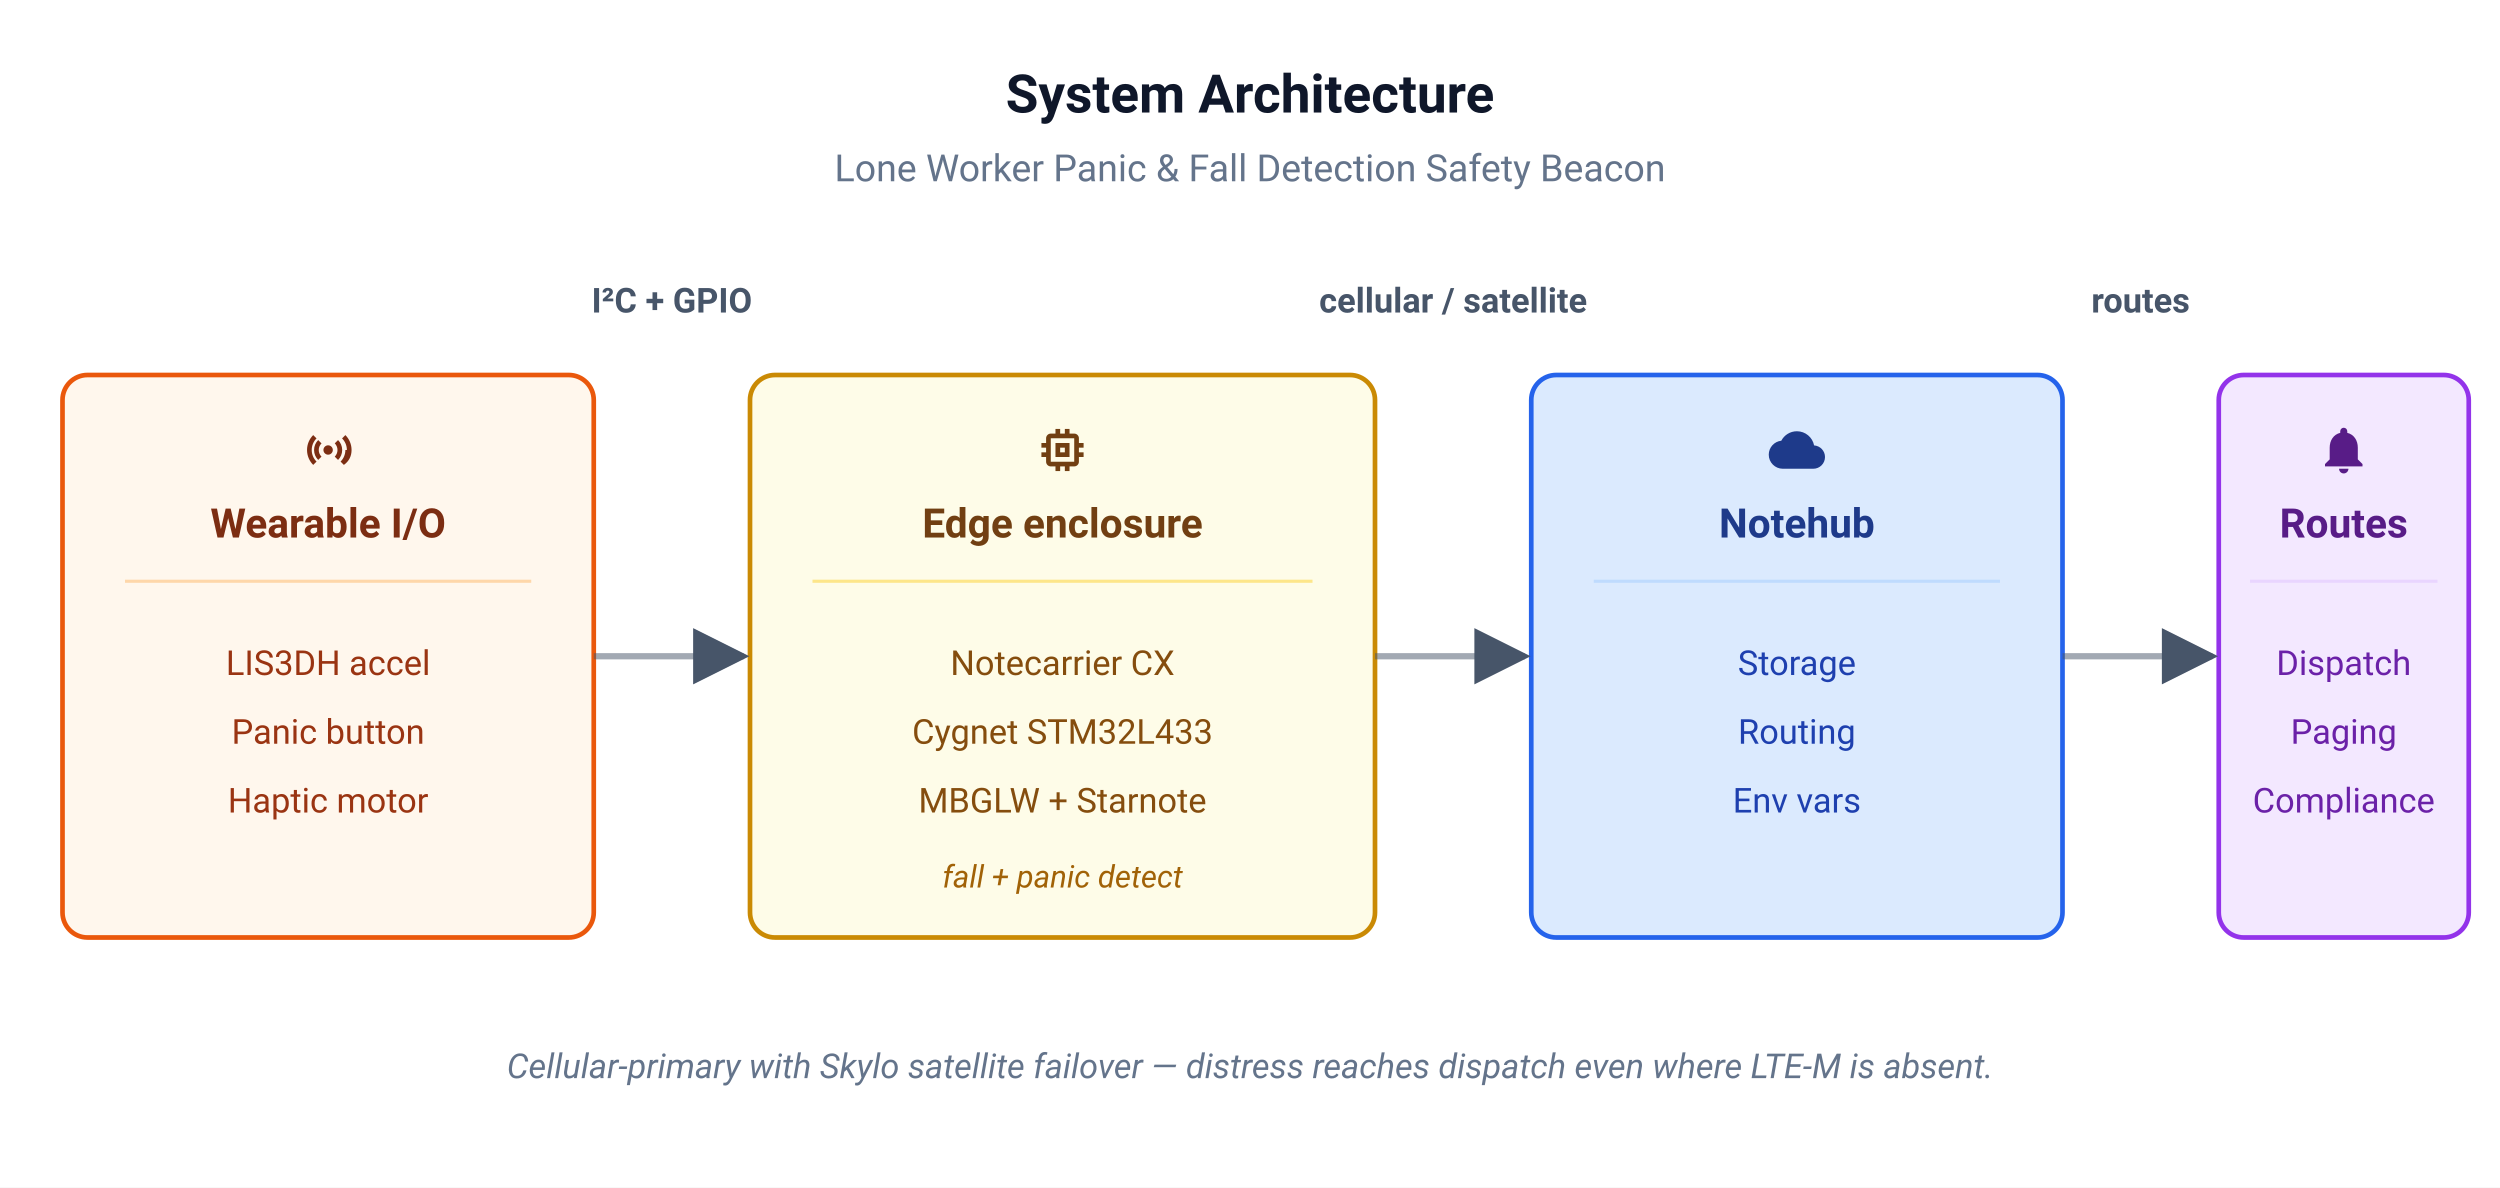
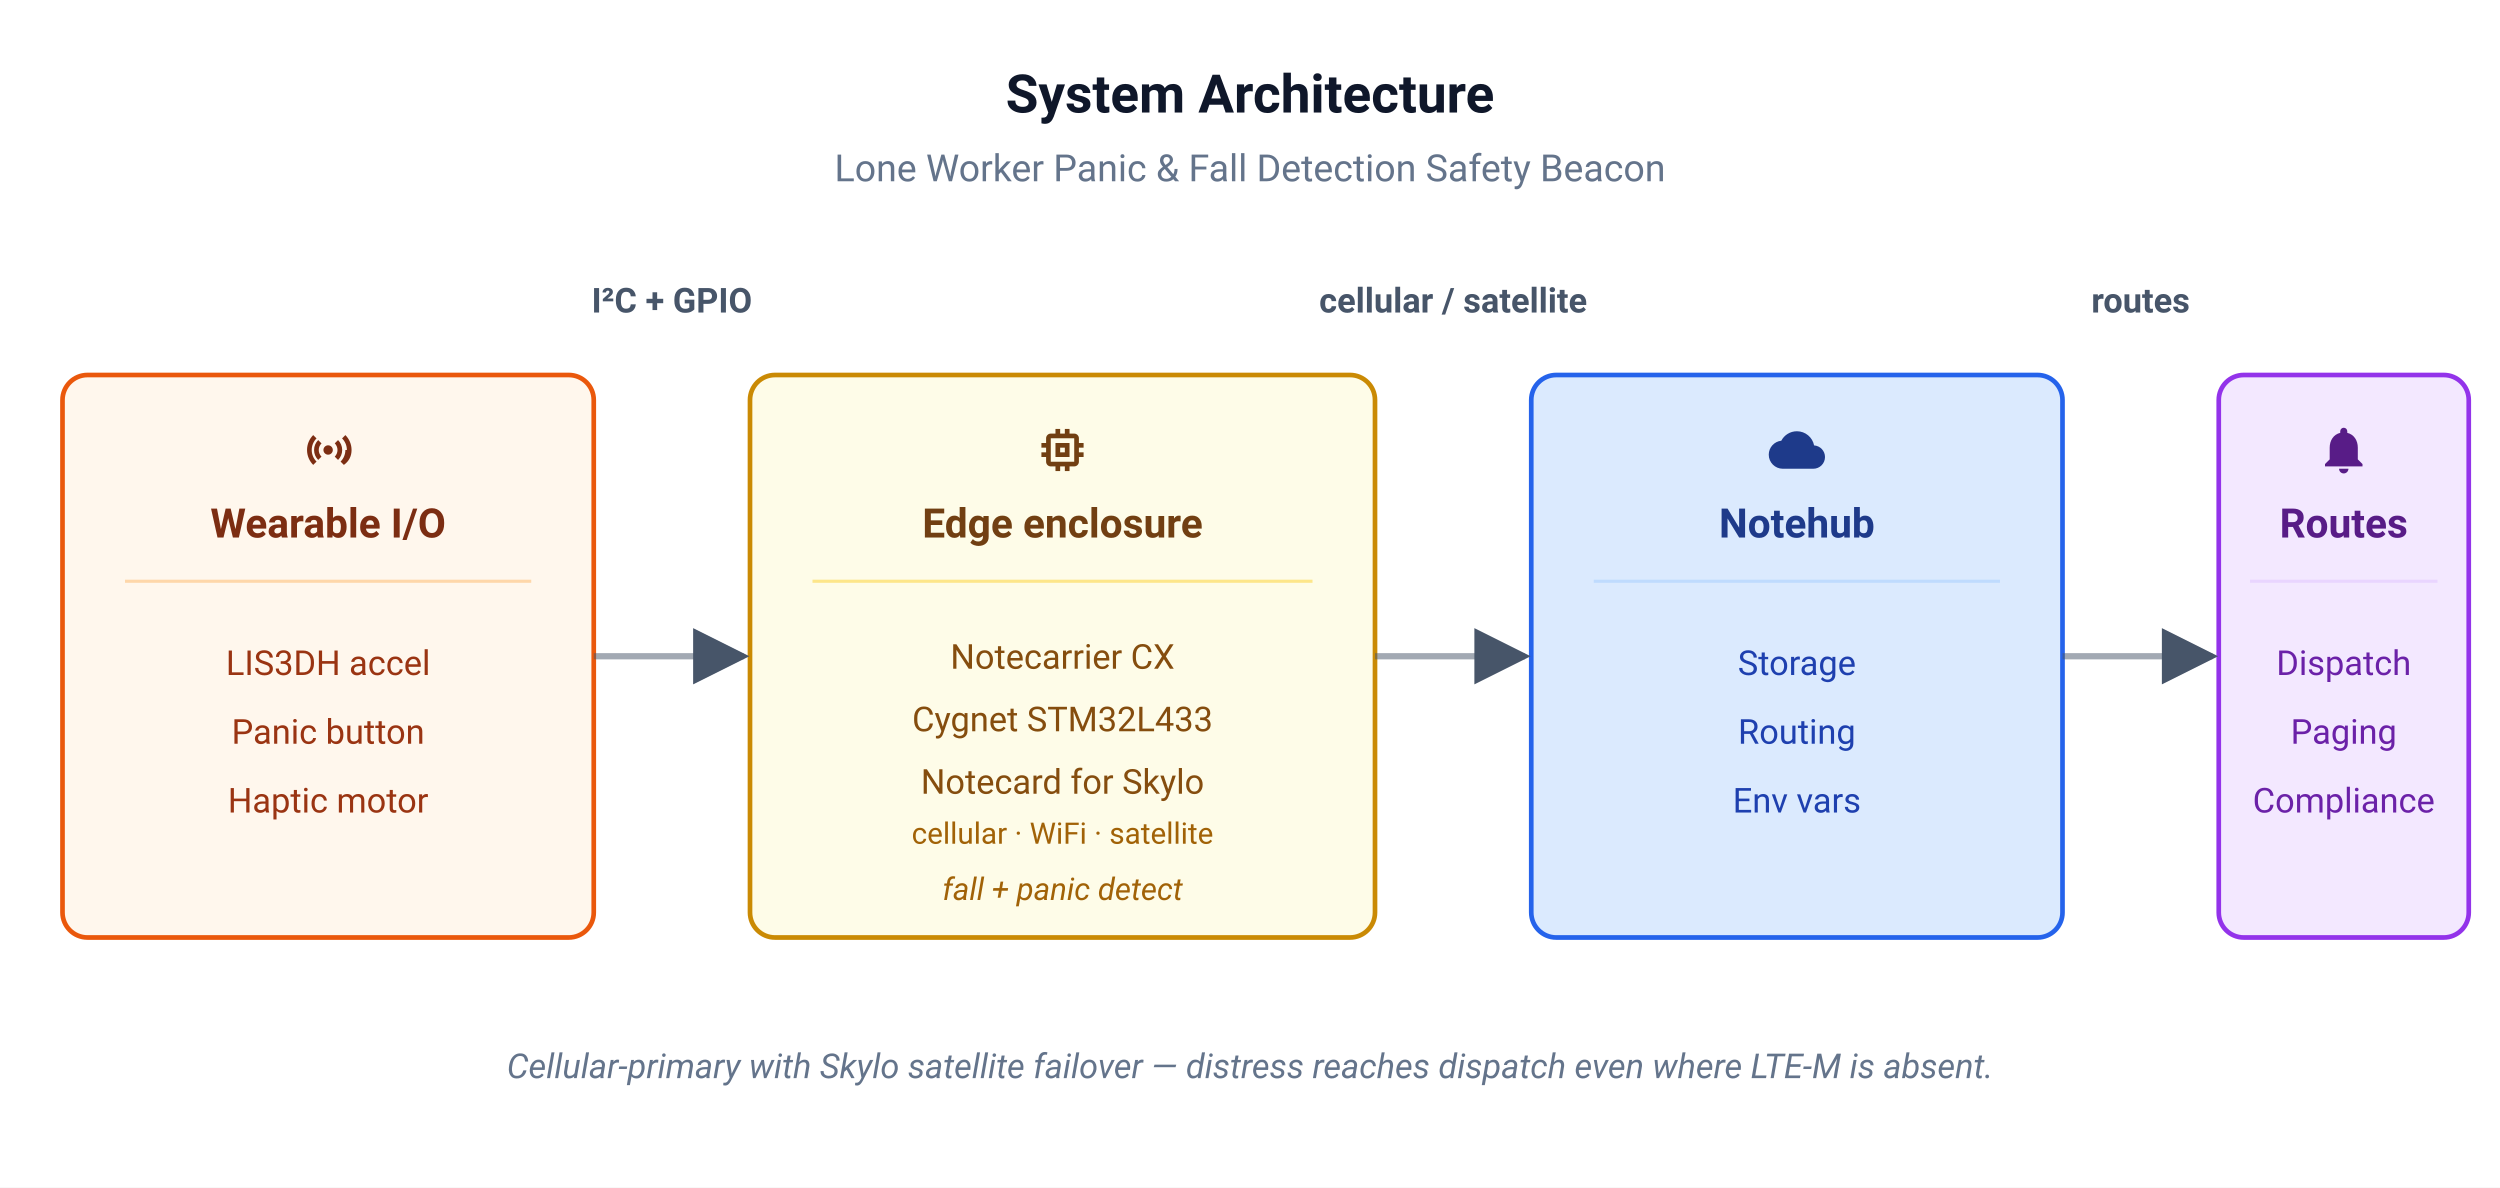
<svg xmlns="http://www.w3.org/2000/svg" viewBox="0 0 800 380" width="800" font-family="-apple-system,BlinkMacSystemFont,'Segoe UI',Roboto,sans-serif">
  <defs>
    <marker id="ar-gray" viewBox="0 0 10 10" refX="9" refY="5" markerWidth="9" markerHeight="9" orient="auto-start-reverse">
      <path d="M0,0 L10,5 L0,10 z" fill="#475569" />
    </marker>
  </defs>
  <rect width="800" height="380" fill="#ffffff" />
  <text x="400" y="36" text-anchor="middle" font-size="17" font-weight="700" fill="#0f172a">System Architecture</text>
  <text x="400" y="58" text-anchor="middle" font-size="12" fill="#64748b">Lone Worker Panic &amp; Fall Detection Safety Beacon</text>
  <rect x="20" y="120" width="170" height="180" rx="8" fill="#fff7ed" stroke="#ea580c" stroke-width="1.5" />
  <g transform="translate(96,135) scale(0.75)" fill="#7c2d12">
    <path d="M7.76 16.24C6.67 15.16 6 13.66 6 12s.67-3.16 1.76-4.24l1.42 1.42C8.45 9.9 8 10.9 8 12c0 1.1.45 2.1 1.17 2.83l-1.41 1.41zm8.48 0l-1.41-1.41C15.55 14.1 16 13.1 16 12c0-1.1-.45-2.1-1.17-2.83l1.41-1.41C17.33 8.84 18 10.34 18 12s-.67 3.16-1.76 4.24zM12 10c-1.1 0-2 .9-2 2s.9 2 2 2 2-.9 2-2-.9-2-2-2zm-7 2c0-1.93.78-3.68 2.05-4.95l-1.42-1.42C4.01 7.26 3 9.51 3 12s1.01 4.74 2.64 6.36l1.42-1.42C5.78 15.68 5 13.93 5 12zm14.36 0c0 1.93-.78 3.68-2.05 4.95l1.41 1.41C21 16.74 22 14.49 22 12s-1.01-4.74-2.64-6.36l-1.41 1.41C19.22 8.32 20 10.07 20 12z" />
  </g>
  <text x="105" y="172" text-anchor="middle" font-size="13" font-weight="700" fill="#7c2d12">Wearable I/O</text>
  <line x1="40" y1="186" x2="170" y2="186" stroke="#fed7aa" />
  <g font-size="11" fill="#9a3412">
    <text x="105" y="216" text-anchor="middle">LIS3DH accel</text>
    <text x="105" y="238" text-anchor="middle">Panic button</text>
    <text x="105" y="260" text-anchor="middle">Haptic motor</text>
  </g>
  <rect x="240" y="120" width="200" height="180" rx="8" fill="#fefce8" stroke="#ca8a04" stroke-width="1.5" />
  <g transform="translate(331,135) scale(0.75)" fill="#713f12">
    <path d="M15 9H9v6h6V9zm-2 4h-2v-2h2v2zm8-2V9h-2V7c0-1.1-.9-2-2-2h-2V3h-2v2h-2V3H9v2H7c-1.1 0-2 .9-2 2v2H3v2h2v2H3v2h2v2c0 1.1.9 2 2 2h2v2h2v-2h2v2h2v-2h2c1.1 0 2-.9 2-2v-2h2v-2h-2v-2h2zm-4 6H7V7h10v10z" />
  </g>
  <text x="340" y="172" text-anchor="middle" font-size="13" font-weight="700" fill="#713f12">Edge enclosure</text>
  <line x1="260" y1="186" x2="420" y2="186" stroke="#fde68a" />
  <g font-size="11" fill="#854d0e">
-     <text x="340" y="216" text-anchor="middle">Notecarrier CX</text>
-     <text x="340" y="238" text-anchor="middle">Cygnet STM32L433</text>
-     <text x="340" y="260" text-anchor="middle">MBGLW + Starnote</text>
+     <text x="340" y="214" text-anchor="middle">Notecarrier CX</text>
+     <text x="340" y="234" text-anchor="middle">Cygnet STM32L433</text>
+     <text x="340" y="254" text-anchor="middle">Notecard for Skylo</text>
  </g>
-   <text x="340" y="284" text-anchor="middle" font-size="10" fill="#a16207" font-style="italic">fall + panic detect</text>
+   <text x="340" y="270" text-anchor="middle" font-size="9.5" fill="#a16207">cellular · WiFi · satellite</text>
+   <text x="340" y="288" text-anchor="middle" font-size="10" fill="#a16207" font-style="italic">fall + panic detect</text>
  <rect x="490" y="120" width="170" height="180" rx="8" fill="#dbeafe" stroke="#2563eb" stroke-width="1.5" />
  <g transform="translate(566,135) scale(0.75)" fill="#1e3a8a">
    <path d="M19.35 10.04C18.67 6.59 15.64 4 12 4 9.11 4 6.6 5.64 5.35 8.04 2.34 8.36 0 10.91 0 14c0 3.31 2.69 6 6 6h13c2.76 0 5-2.24 5-5 0-2.64-2.05-4.78-4.65-4.96z" />
  </g>
  <text x="575" y="172" text-anchor="middle" font-size="13" font-weight="700" fill="#1e3a8a">Notehub</text>
  <line x1="510" y1="186" x2="640" y2="186" stroke="#bfdbfe" />
  <g font-size="11" fill="#1e40af">
    <text x="575" y="216" text-anchor="middle">Storage</text>
    <text x="575" y="238" text-anchor="middle">Routing</text>
    <text x="575" y="260" text-anchor="middle">Env vars</text>
  </g>
  <rect x="710" y="120" width="80" height="180" rx="8" fill="#f3e8ff" stroke="#9333ea" stroke-width="1.5" />
  <g transform="translate(741,135) scale(0.75)" fill="#581c87">
    <path d="M12 22c1.1 0 2-.9 2-2h-4c0 1.1.89 2 2 2zm6-6v-5c0-3.07-1.63-5.64-4.5-6.32V4c0-.83-.67-1.5-1.5-1.5s-1.5.67-1.5 1.5v.68C7.64 5.36 6 7.92 6 11v5l-2 2v1h16v-1l-2-2z" />
  </g>
  <text x="750" y="172" text-anchor="middle" font-size="13" font-weight="700" fill="#581c87">Routes</text>
  <line x1="720" y1="186" x2="780" y2="186" stroke="#e9d5ff" />
  <g font-size="11" fill="#6b21a8">
    <text x="750" y="216" text-anchor="middle">Dispatch</text>
    <text x="750" y="238" text-anchor="middle">Paging</text>
    <text x="750" y="260" text-anchor="middle">Compliance</text>
  </g>
  <text x="215" y="100" text-anchor="middle" font-size="11" font-weight="600" fill="#475569">I²C + GPIO</text>
  <text x="465" y="100" text-anchor="middle" font-size="11" font-weight="600" fill="#475569">cellular / satellite</text>
  <text x="685" y="100" text-anchor="middle" font-size="11" font-weight="600" fill="#475569">routes</text>
  <line x1="190" y1="210" x2="238" y2="210" stroke="#475569" stroke-opacity="0.5" stroke-width="2" marker-end="url(#ar-gray)" />
  <line x1="440" y1="210" x2="488" y2="210" stroke="#475569" stroke-opacity="0.5" stroke-width="2" marker-end="url(#ar-gray)" />
  <line x1="660" y1="210" x2="708" y2="210" stroke="#475569" stroke-opacity="0.5" stroke-width="2" marker-end="url(#ar-gray)" />
  <text x="400" y="345" text-anchor="middle" font-size="11" fill="#64748b" font-style="italic">Cellular-primary with Skylo satellite failover — distress reaches dispatch even where LTE-M is absent.</text>
</svg>
